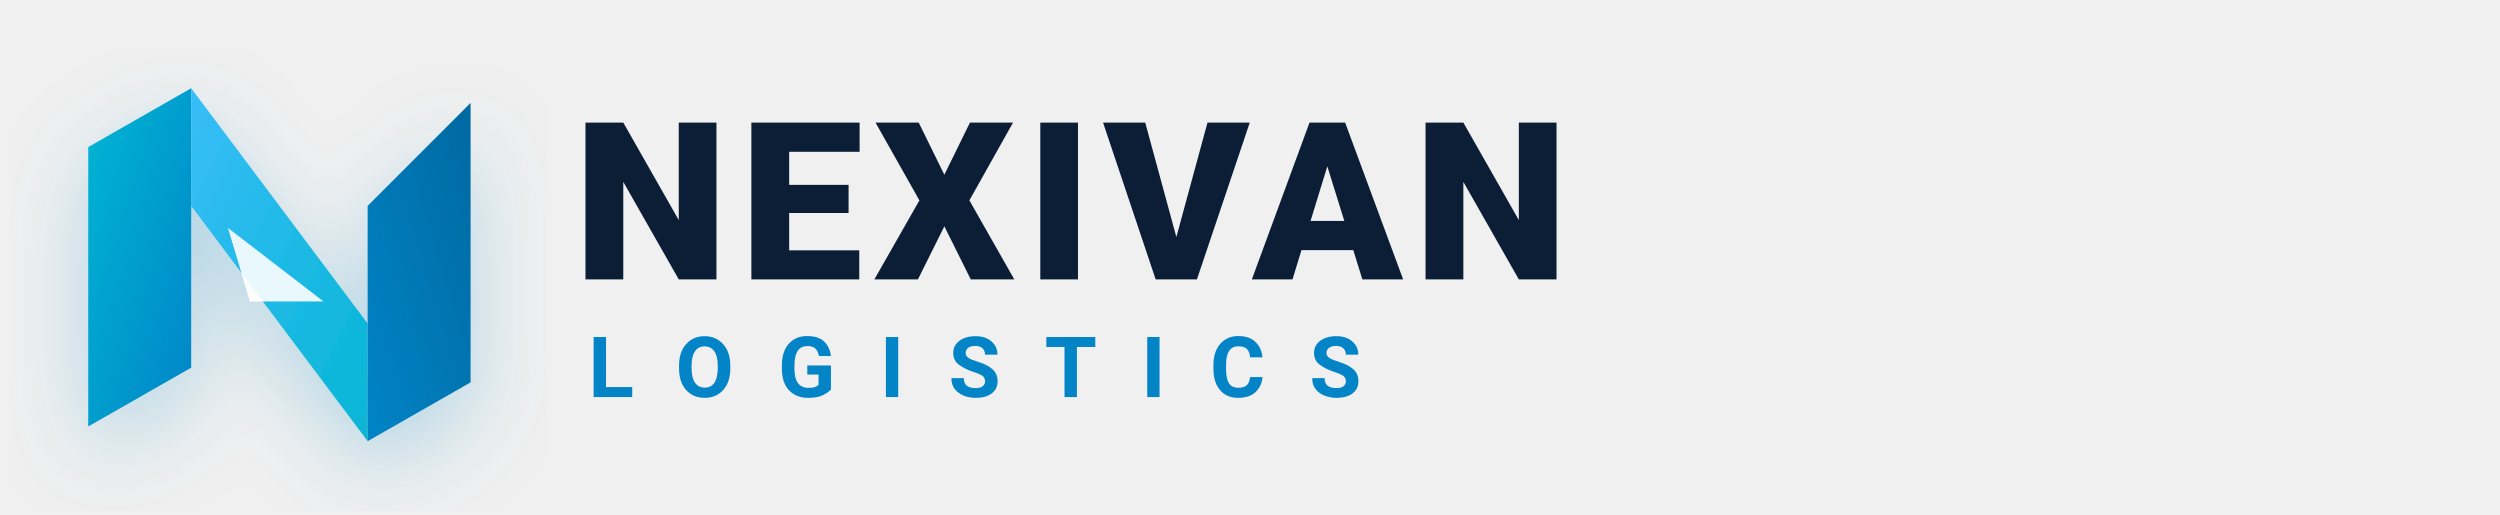
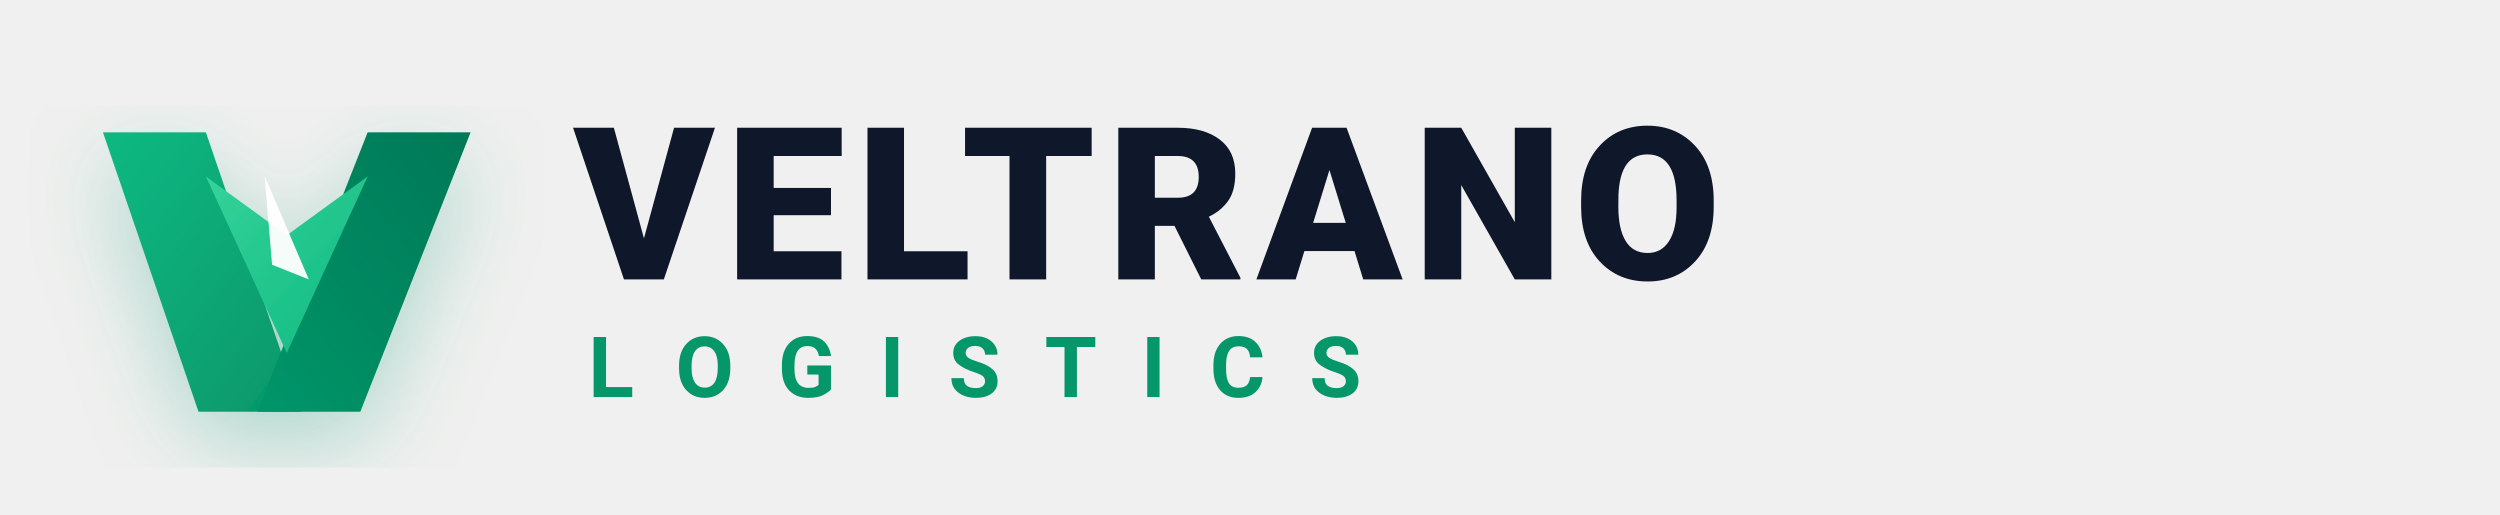
<svg xmlns="http://www.w3.org/2000/svg" viewBox="0 0 340 70" width="340" height="70" fill="none">
  <defs>
-     <linearGradient id="nexGrad1" x1="0%" y1="0%" x2="100%" y2="100%">
-       <stop offset="0%" stop-color="#06b6d4" />
-       <stop offset="100%" stop-color="#0284c7" />
+     <linearGradient id="velGrad1" x1="0%" y1="0%" x2="100%" y2="100%">
+       <stop offset="0%" stop-color="#10b981" />
+       <stop offset="100%" stop-color="#059669" />
    </linearGradient>
-     <linearGradient id="nexGrad2" x1="0%" y1="100%" x2="100%" y2="0%">
-       <stop offset="0%" stop-color="#0284c7" />
-       <stop offset="100%" stop-color="#0369a1" />
+     <linearGradient id="velGrad2" x1="0%" y1="100%" x2="100%" y2="0%">
+       <stop offset="0%" stop-color="#059669" />
+       <stop offset="100%" stop-color="#047857" />
    </linearGradient>
-     <linearGradient id="nexGrad3" x1="0%" y1="0%" x2="100%" y2="100%">
-       <stop offset="0%" stop-color="#38bdf8" />
-       <stop offset="100%" stop-color="#06b6d4" />
+     <linearGradient id="velGrad3" x1="0%" y1="0%" x2="100%" y2="100%">
+       <stop offset="0%" stop-color="#34d399" />
+       <stop offset="100%" stop-color="#10b981" />
    </linearGradient>
-     <filter id="glow" x="-20%" y="-20%" width="140%" height="140%">
-       <feDropShadow dx="0" dy="4" stdDeviation="6" flood-color="#0284c7" flood-opacity="0.25" />
+     <filter id="velGlow" x="-20%" y="-20%" width="140%" height="140%">
+       <feDropShadow dx="0" dy="4" stdDeviation="6" flood-color="#059669" flood-opacity="0.28" />
    </filter>
  </defs>
-   <g transform="translate(6, 6)" filter="url(#glow)">
-     <path d="M6 52 L6 14 L20 6 L20 44 Z" fill="url(#nexGrad1)" />
-     <path d="M20 6 L44 38 L44 54 L20 22 Z" fill="url(#nexGrad3)" />
-     <path d="M44 22 L44 54 L58 46 L58 8 Z" fill="url(#nexGrad2)" />
-     <path d="M25 25 L38 35 L28 35 Z" fill="#ffffff" opacity="0.9" />
+   <g transform="translate(6, 6)" filter="url(#velGlow)">
+     <path d="M8 12 L22 12 L35 50 L21 50 Z" fill="url(#velGrad1)" />
+     <path d="M29 50 L43 50 L58 12 L44 12 Z" fill="url(#velGrad2)" />
+     <path d="M22 18 L33 42 L44 18 L33 26 Z" fill="url(#velGrad3)" />
+     <path d="M30 18 L36 32 L31 30 Z" fill="#ffffff" opacity="0.95" />
  </g>
-   <text x="78" y="38" font-family="'Segoe UI', -apple-system, Roboto, Helvetica, Arial, sans-serif" font-weight="900" font-size="30" letter-spacing="1.5" fill="#0b1e36">NEXIVAN</text>
-   <text x="80" y="54" font-family="'Segoe UI', -apple-system, Roboto, Helvetica, Arial, sans-serif" font-weight="700" font-size="11.5" letter-spacing="6" fill="#0284c7">LOGISTICS</text>
+   <text x="78" y="38" font-family="'Segoe UI', -apple-system, Roboto, Helvetica, Arial, sans-serif" font-weight="900" font-size="29" letter-spacing="1.5" fill="#0f172a">VELTRANO</text>
+   <text x="80" y="54" font-family="'Segoe UI', -apple-system, Roboto, Helvetica, Arial, sans-serif" font-weight="700" font-size="11.5" letter-spacing="6" fill="#059669">LOGISTICS</text>
</svg>
